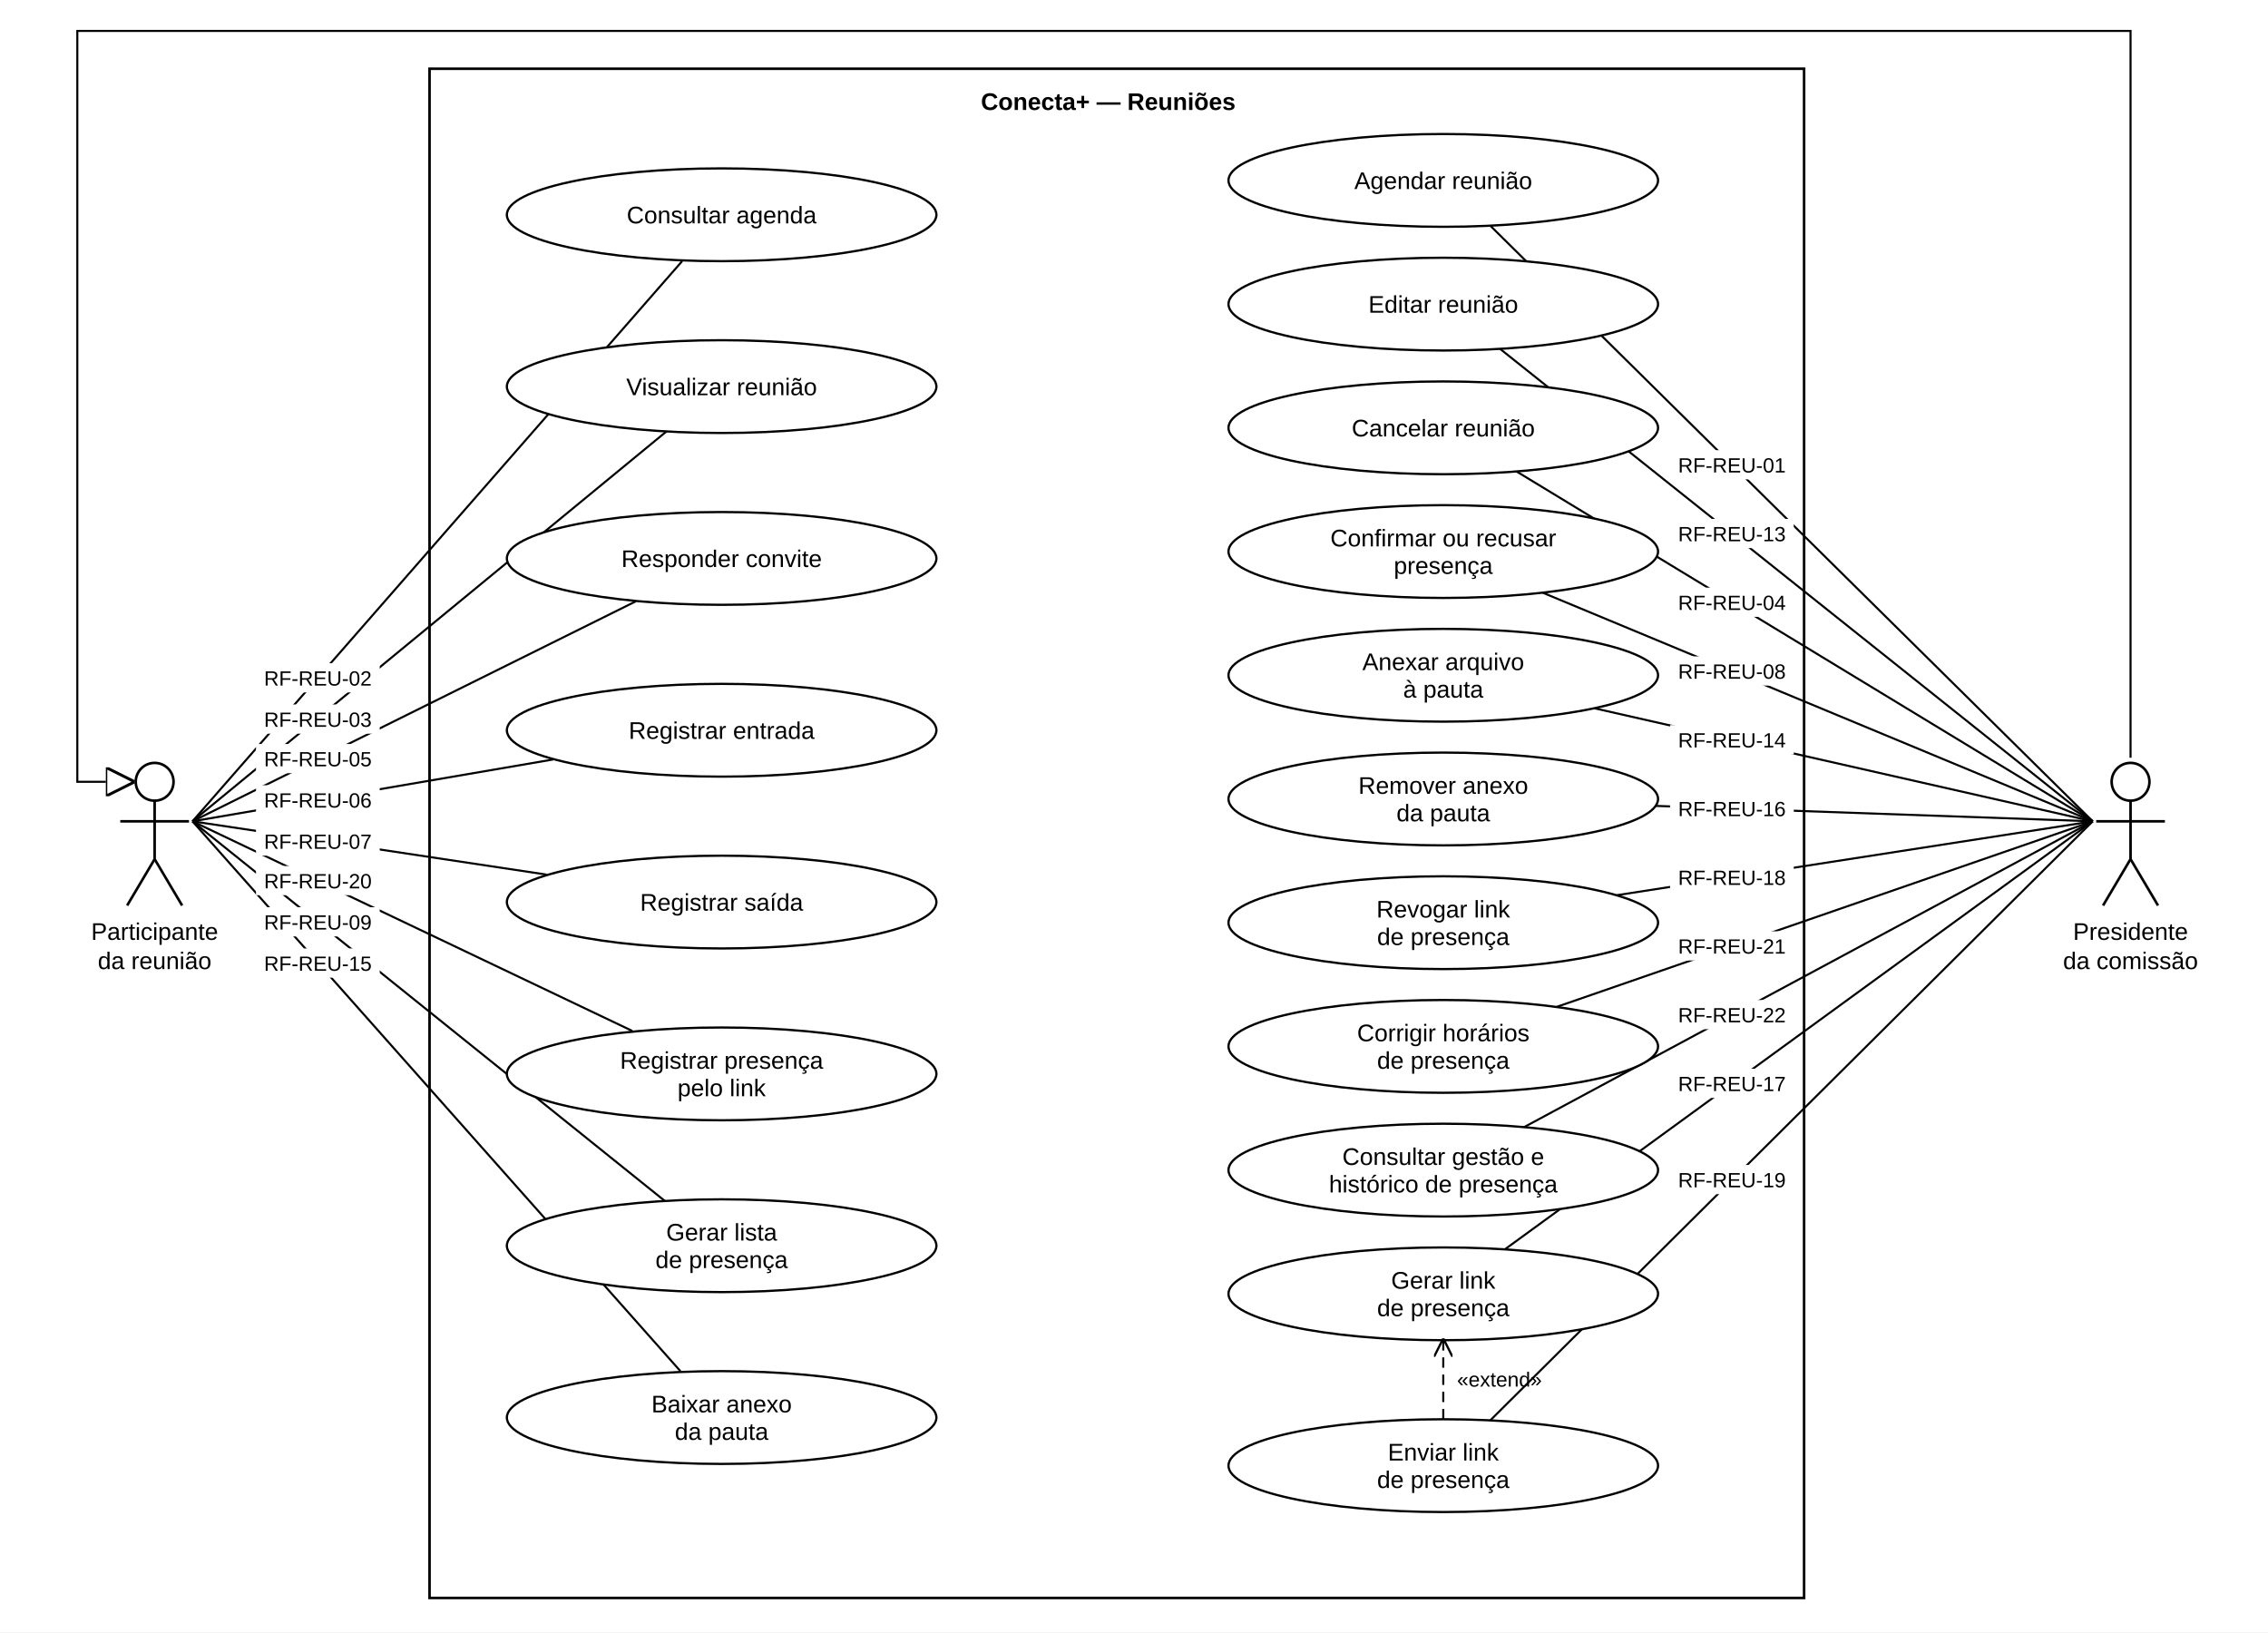
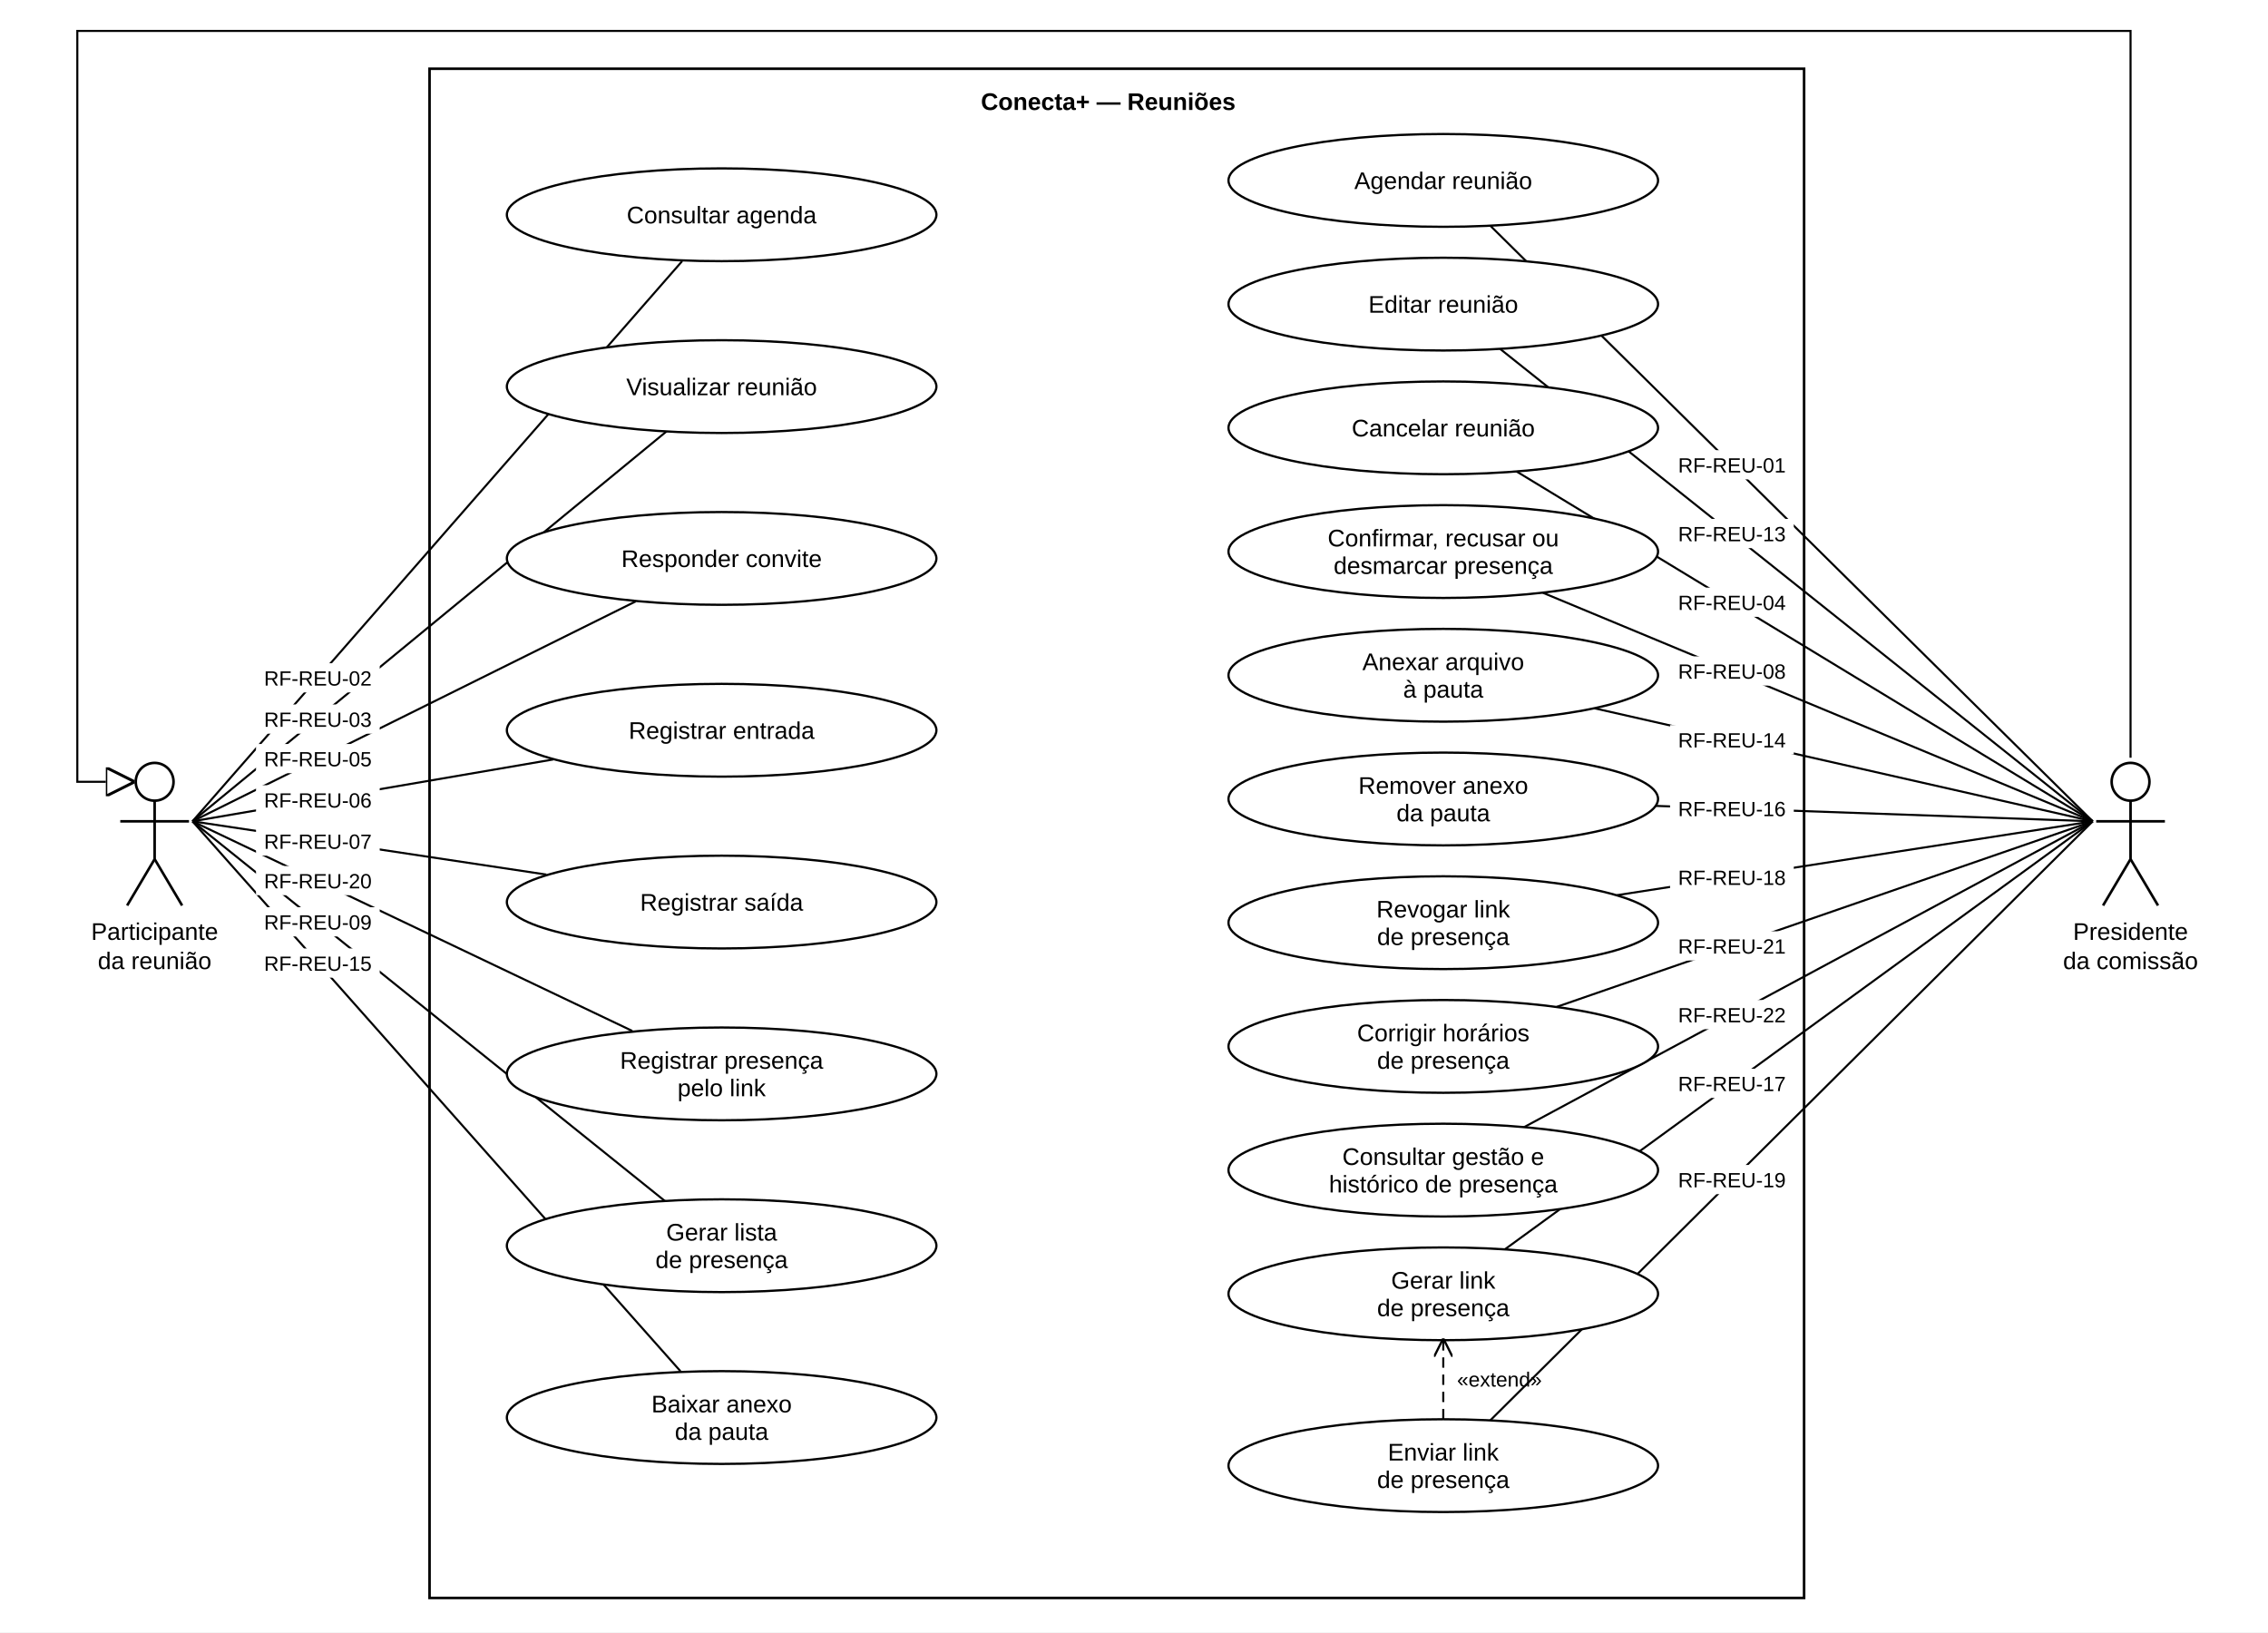
<svg xmlns="http://www.w3.org/2000/svg" viewBox="0 0 1320 950" width="1320" height="950" font-family="Arial, Helvetica, sans-serif" font-size="14">
  <defs>
    <marker id="seta-aberta" viewBox="0 0 10 10" refX="9" refY="5" markerWidth="9" markerHeight="9" orient="auto-start-reverse">
      <path d="M 0 0 L 10 5 L 0 10" fill="none" stroke="#000" stroke-width="1.2" />
    </marker>
    <marker id="heranca" viewBox="0 0 12 12" refX="11" refY="6" markerWidth="14" markerHeight="14" orient="auto-start-reverse">
      <path d="M 0 0 L 12 6 L 0 12 Z" fill="#fff" stroke="#000" stroke-width="1.2" />
    </marker>
  </defs>
  <rect width="1320" height="950" fill="#fff" />
  <rect x="250" y="40" width="800" height="890" fill="none" stroke="#000" stroke-width="1.5" />
  <text x="645" y="64" text-anchor="middle" font-weight="bold">Conecta+ — Reuniões</text>
  <g stroke="#000" stroke-width="1.2">
    <line x1="112" y1="478" x2="397" y2="152" />
    <line x1="112" y1="478" x2="388" y2="251" />
    <line x1="112" y1="478" x2="370" y2="350" />
    <line x1="112" y1="478" x2="322" y2="442" />
    <line x1="112" y1="478" x2="318" y2="509" />
    <line x1="112" y1="478" x2="368" y2="600" />
    <line x1="112" y1="478" x2="387" y2="699" />
    <line x1="112" y1="478" x2="396" y2="798" />
    <line x1="1218" y1="478" x2="867" y2="131" />
    <line x1="1218" y1="478" x2="873" y2="203" />
    <line x1="1218" y1="478" x2="882" y2="274" />
    <line x1="1218" y1="478" x2="898" y2="345" />
    <line x1="1218" y1="478" x2="927" y2="412" />
    <line x1="1218" y1="478" x2="963" y2="469" />
    <line x1="1218" y1="478" x2="941" y2="521" />
    <line x1="1218" y1="478" x2="906" y2="586" />
    <line x1="1218" y1="478" x2="887" y2="656" />
    <line x1="1218" y1="478" x2="876" y2="727" />
    <line x1="1218" y1="478" x2="867" y2="827" />
  </g>
  <g>
    <rect x="149" y="386" width="72" height="17" fill="#fff" />
    <text x="185" y="399" text-anchor="middle" font-size="12">RF-REU-02</text>
    <rect x="149" y="410" width="72" height="17" fill="#fff" />
    <text x="185" y="423" text-anchor="middle" font-size="12">RF-REU-03</text>
    <rect x="149" y="433" width="72" height="17" fill="#fff" />
    <text x="185" y="446" text-anchor="middle" font-size="12">RF-REU-05</text>
    <rect x="149" y="457" width="72" height="17" fill="#fff" />
    <text x="185" y="470" text-anchor="middle" font-size="12">RF-REU-06</text>
    <rect x="149" y="481" width="72" height="17" fill="#fff" />
    <text x="185" y="494" text-anchor="middle" font-size="12">RF-REU-07</text>
    <rect x="149" y="504" width="72" height="17" fill="#fff" />
    <text x="185" y="517" text-anchor="middle" font-size="12">RF-REU-20</text>
    <rect x="149" y="528" width="72" height="17" fill="#fff" />
    <text x="185" y="541" text-anchor="middle" font-size="12">RF-REU-09</text>
    <rect x="149" y="552" width="72" height="17" fill="#fff" />
    <text x="185" y="565" text-anchor="middle" font-size="12">RF-REU-15</text>
    <rect x="972" y="262" width="72" height="17" fill="#fff" />
    <text x="1008" y="275" text-anchor="middle" font-size="12">RF-REU-01</text>
    <rect x="972" y="302" width="72" height="17" fill="#fff" />
    <text x="1008" y="315" text-anchor="middle" font-size="12">RF-REU-13</text>
    <rect x="972" y="342" width="72" height="17" fill="#fff" />
    <text x="1008" y="355" text-anchor="middle" font-size="12">RF-REU-04</text>
    <rect x="972" y="382" width="72" height="17" fill="#fff" />
    <text x="1008" y="395" text-anchor="middle" font-size="12">RF-REU-08</text>
    <rect x="972" y="422" width="72" height="17" fill="#fff" />
    <text x="1008" y="435" text-anchor="middle" font-size="12">RF-REU-14</text>
    <rect x="972" y="462" width="72" height="17" fill="#fff" />
    <text x="1008" y="475" text-anchor="middle" font-size="12">RF-REU-16</text>
    <rect x="972" y="502" width="72" height="17" fill="#fff" />
    <text x="1008" y="515" text-anchor="middle" font-size="12">RF-REU-18</text>
    <rect x="972" y="542" width="72" height="17" fill="#fff" />
    <text x="1008" y="555" text-anchor="middle" font-size="12">RF-REU-21</text>
    <rect x="972" y="582" width="72" height="17" fill="#fff" />
    <text x="1008" y="595" text-anchor="middle" font-size="12">RF-REU-22</text>
    <rect x="972" y="622" width="72" height="17" fill="#fff" />
    <text x="1008" y="635" text-anchor="middle" font-size="12">RF-REU-17</text>
    <rect x="972" y="678" width="72" height="17" fill="#fff" />
    <text x="1008" y="691" text-anchor="middle" font-size="12">RF-REU-19</text>
  </g>
  <g fill="#fff" stroke="#000" stroke-width="1.3">
    <ellipse cx="420" cy="125" rx="125" ry="27" />
    <ellipse cx="420" cy="225" rx="125" ry="27" />
    <ellipse cx="420" cy="325" rx="125" ry="27" />
    <ellipse cx="420" cy="425" rx="125" ry="27" />
    <ellipse cx="420" cy="525" rx="125" ry="27" />
    <ellipse cx="420" cy="625" rx="125" ry="27" />
    <ellipse cx="420" cy="725" rx="125" ry="27" />
    <ellipse cx="420" cy="825" rx="125" ry="27" />
    <ellipse cx="840" cy="105" rx="125" ry="27" />
    <ellipse cx="840" cy="177" rx="125" ry="27" />
    <ellipse cx="840" cy="249" rx="125" ry="27" />
    <ellipse cx="840" cy="321" rx="125" ry="27" />
    <ellipse cx="840" cy="393" rx="125" ry="27" />
    <ellipse cx="840" cy="465" rx="125" ry="27" />
    <ellipse cx="840" cy="537" rx="125" ry="27" />
    <ellipse cx="840" cy="609" rx="125" ry="27" />
    <ellipse cx="840" cy="681" rx="125" ry="27" />
    <ellipse cx="840" cy="753" rx="125" ry="27" />
    <ellipse cx="840" cy="853" rx="125" ry="27" />
  </g>
  <g text-anchor="middle">
    <text x="420" y="130">Consultar agenda</text>
    <text x="420" y="230">Visualizar reunião</text>
    <text x="420" y="330">Responder convite</text>
    <text x="420" y="430">Registrar entrada</text>
    <text x="420" y="530">Registrar saída</text>
    <text x="420" y="622">Registrar presença</text>
    <text x="420" y="638">pelo link</text>
    <text x="420" y="722">Gerar lista</text>
    <text x="420" y="738">de presença</text>
    <text x="420" y="822">Baixar anexo</text>
    <text x="420" y="838">da pauta</text>
    <text x="840" y="110">Agendar reunião</text>
    <text x="840" y="182">Editar reunião</text>
    <text x="840" y="254">Cancelar reunião</text>
-     <text x="840" y="318">Confirmar ou recusar</text>
-     <text x="840" y="334">presença</text>
+     <text x="840" y="318">Confirmar, recusar ou</text>
+     <text x="840" y="334">desmarcar presença</text>
    <text x="840" y="390">Anexar arquivo</text>
    <text x="840" y="406">à pauta</text>
    <text x="840" y="462">Remover anexo</text>
    <text x="840" y="478">da pauta</text>
    <text x="840" y="534">Revogar link</text>
    <text x="840" y="550">de presença</text>
    <text x="840" y="606">Corrigir horários</text>
    <text x="840" y="622">de presença</text>
    <text x="840" y="678">Consultar gestão e</text>
    <text x="840" y="694">histórico de presença</text>
    <text x="840" y="750">Gerar link</text>
    <text x="840" y="766">de presença</text>
    <text x="840" y="850">Enviar link</text>
    <text x="840" y="866">de presença</text>
  </g>
  <line x1="840" y1="826" x2="840" y2="780" stroke="#000" stroke-width="1.2" stroke-dasharray="6 4" marker-end="url(#seta-aberta)" />
  <text x="848" y="807" font-size="12">«extend»</text>
  <g stroke="#000" stroke-width="1.5" fill="none">
    <circle cx="90" cy="455" r="11" />
    <line x1="90" y1="466" x2="90" y2="500" />
    <line x1="70" y1="478" x2="110" y2="478" />
    <line x1="90" y1="500" x2="74" y2="527" />
    <line x1="90" y1="500" x2="106" y2="527" />
    <circle cx="1240" cy="455" r="11" />
    <line x1="1240" y1="466" x2="1240" y2="500" />
    <line x1="1220" y1="478" x2="1260" y2="478" />
    <line x1="1240" y1="500" x2="1224" y2="527" />
    <line x1="1240" y1="500" x2="1256" y2="527" />
  </g>
  <g text-anchor="middle">
    <text x="90" y="547">Participante</text>
    <text x="90" y="564">da reunião</text>
    <text x="1240" y="547">Presidente</text>
    <text x="1240" y="564">da comissão</text>
  </g>
  <polyline points="1240,441 1240,18 45,18 45,455 77,455" fill="none" stroke="#000" stroke-width="1.2" marker-end="url(#heranca)" />
</svg>
